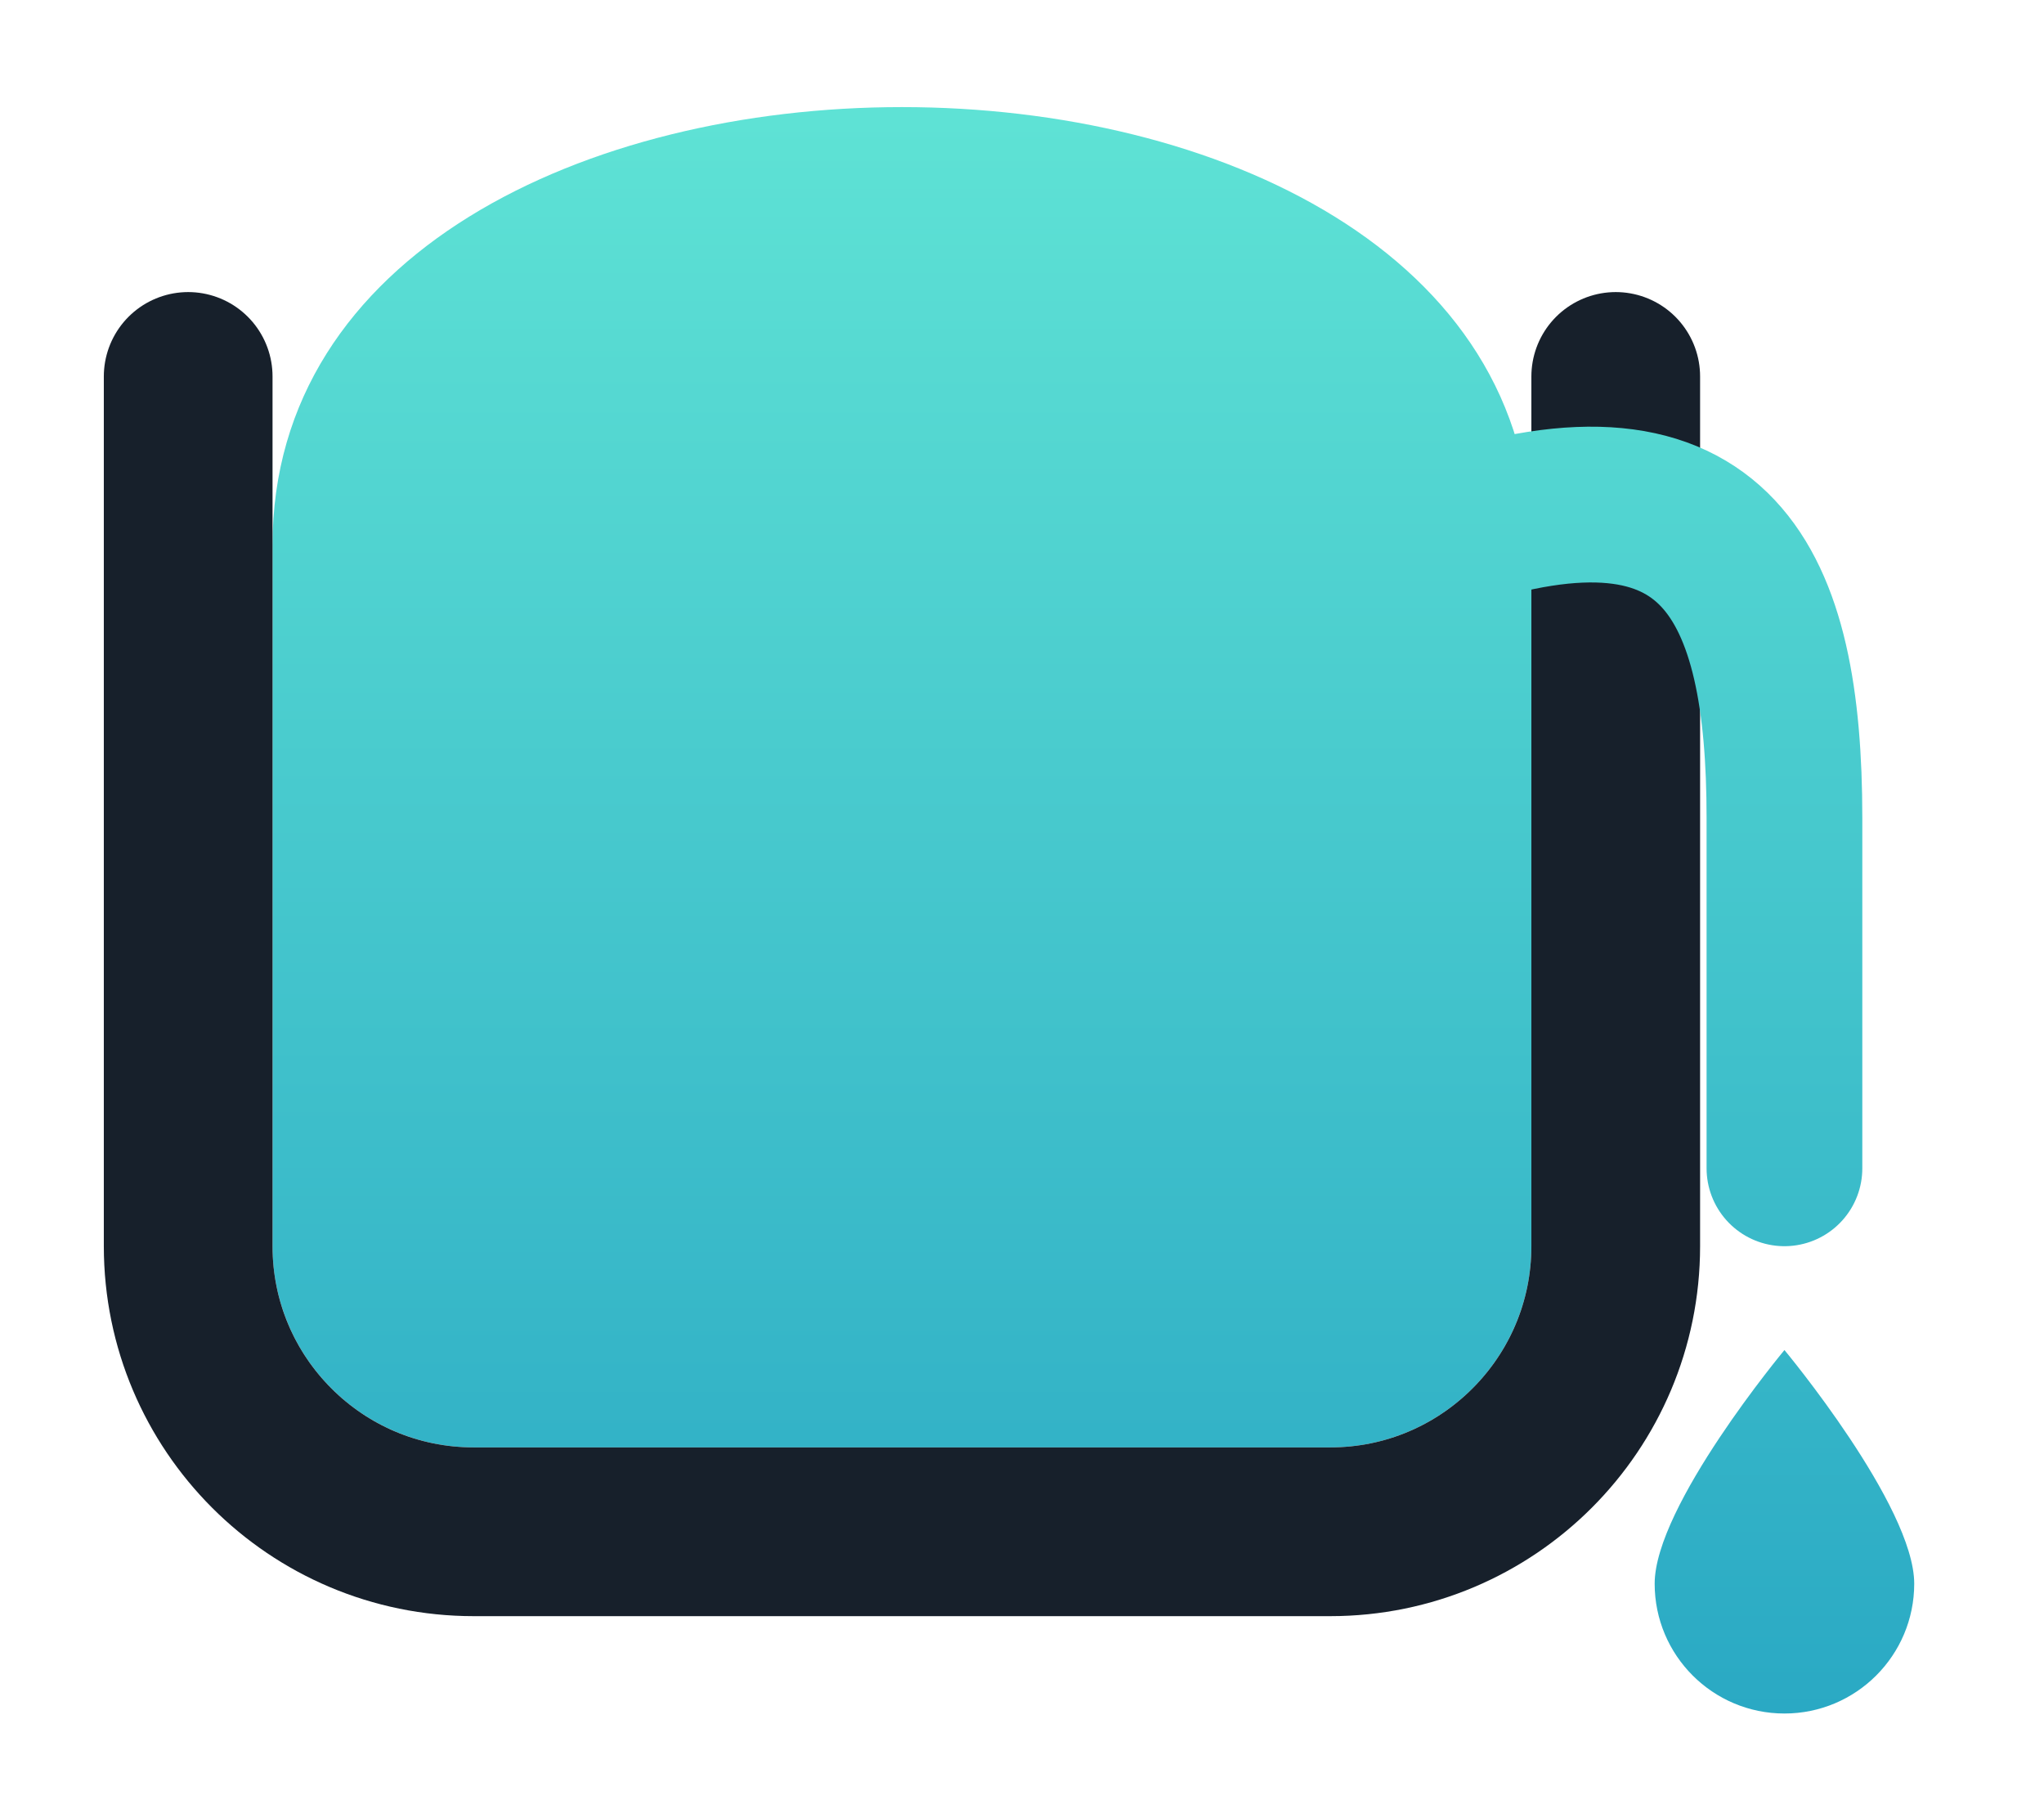
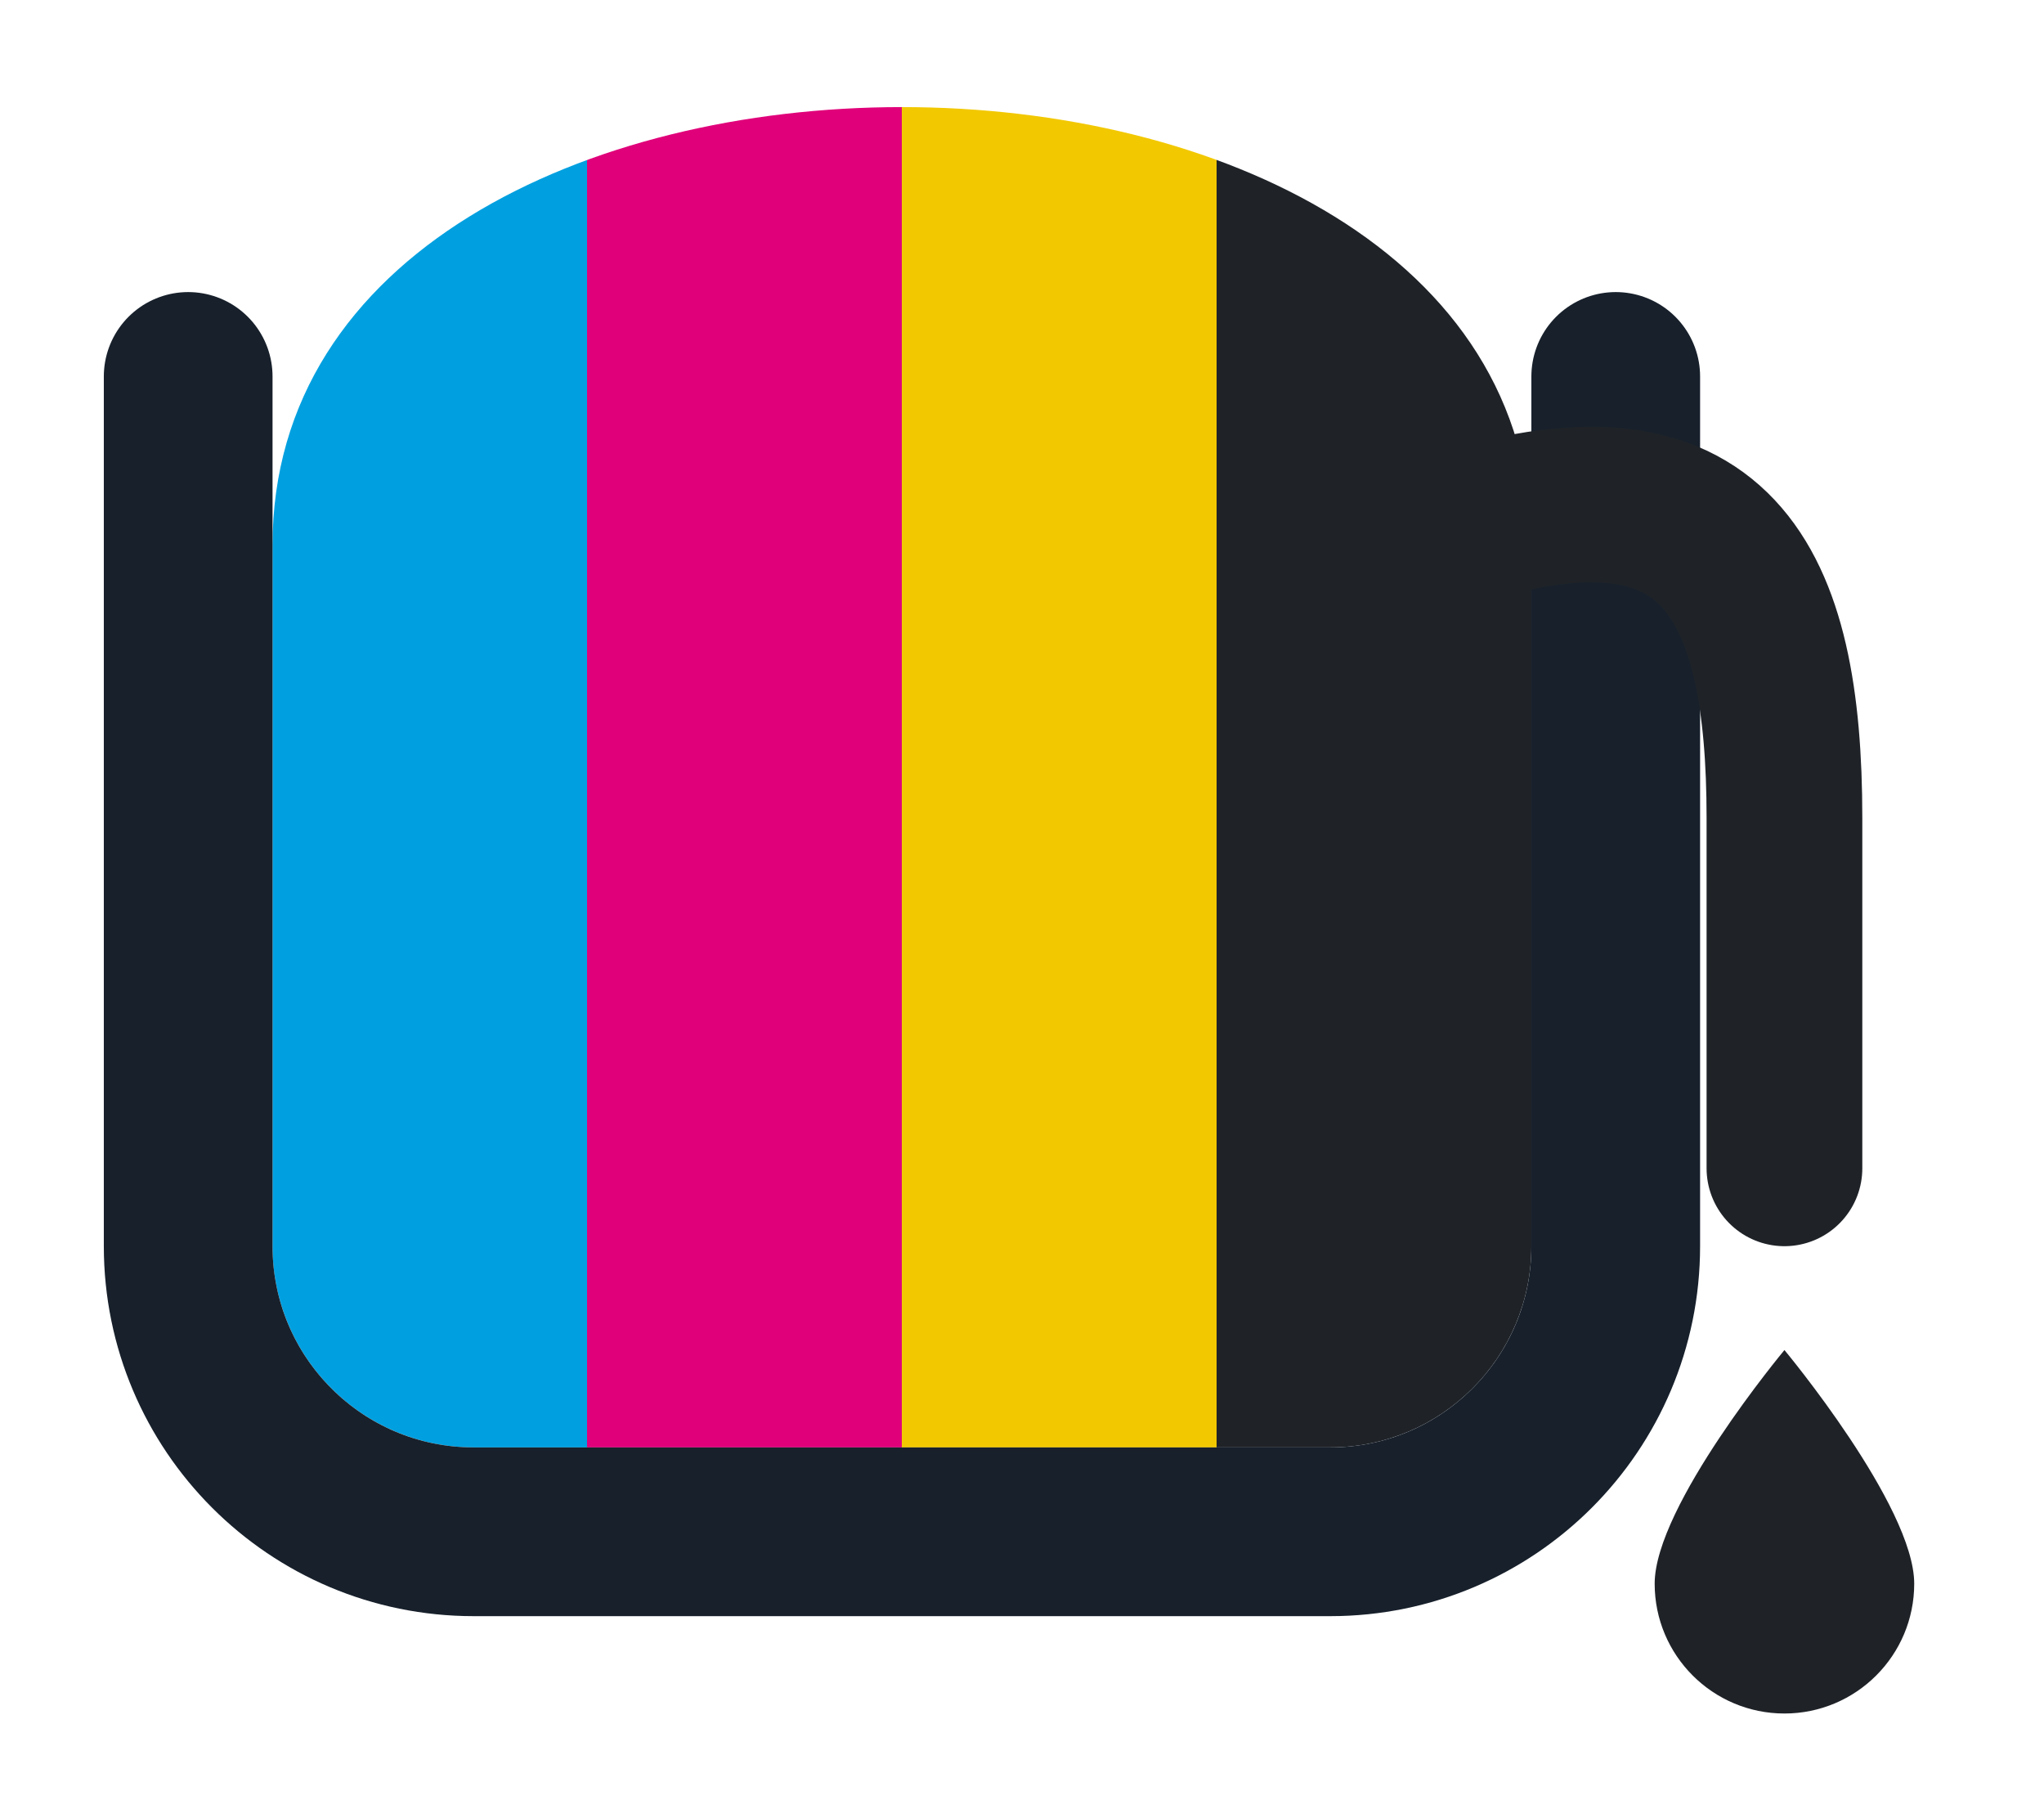
<svg xmlns="http://www.w3.org/2000/svg" viewBox="117 156 315 280">
  <defs>
-     <linearGradient id="ink" gradientUnits="userSpaceOnUse" x1="0" y1="170" x2="0" y2="420">
-       <stop offset="0" stop-color="#5fe3d5" />
-       <stop offset="1" stop-color="#2aa9c4" />
+     <linearGradient id="cmyk" gradientUnits="userSpaceOnUse" x1="159" y1="0" x2="353" y2="0">
+       <stop offset="0" stop-color="#00a0e0" />
+       <stop offset="0.25" stop-color="#00a0e0" />
+       <stop offset="0.25" stop-color="#e0007a" />
+       <stop offset="0.5" stop-color="#e0007a" />
+       <stop offset="0.5" stop-color="#f2c800" />
+       <stop offset="0.75" stop-color="#f2c800" />
+       <stop offset="0.75" stop-color="#1f2328" />
+       <stop offset="1" stop-color="#1f2328" />
    </linearGradient>
  </defs>
-   <path d="M159 240C159 150 353 150 353 240V348A31 31 0 0 1 322 379H190A31 31 0 0 1 159 348Z" fill="url(#ink)" />
+   <path d="M159 240C159 150 353 150 353 240V348A31 31 0 0 1 322 379H190A31 31 0 0 1 159 348Z" fill="url(#cmyk)" />
  <path d="M146 214V348A44 44 0 0 0 190 392H322A44 44 0 0 0 366 348V214" fill="none" stroke="#17202b" stroke-width="26" stroke-linecap="round" stroke-linejoin="round" />
-   <path d="M340 238C382 224 392 246 392 282V336" fill="none" stroke="url(#ink)" stroke-width="24" stroke-linecap="round" />
-   <path d="M392 364C392 364 372 388 372 400A20 20 0 0 0 412 400C412 388 392 364 392 364Z" fill="url(#ink)" />
+   <path d="M340 238C382 224 392 246 392 282V336" fill="none" stroke="#1f2328" stroke-width="24" stroke-linecap="round" />
+   <path d="M392 364C392 364 372 388 372 400A20 20 0 0 0 412 400C412 388 392 364 392 364Z" fill="#1f2328" />
</svg>
